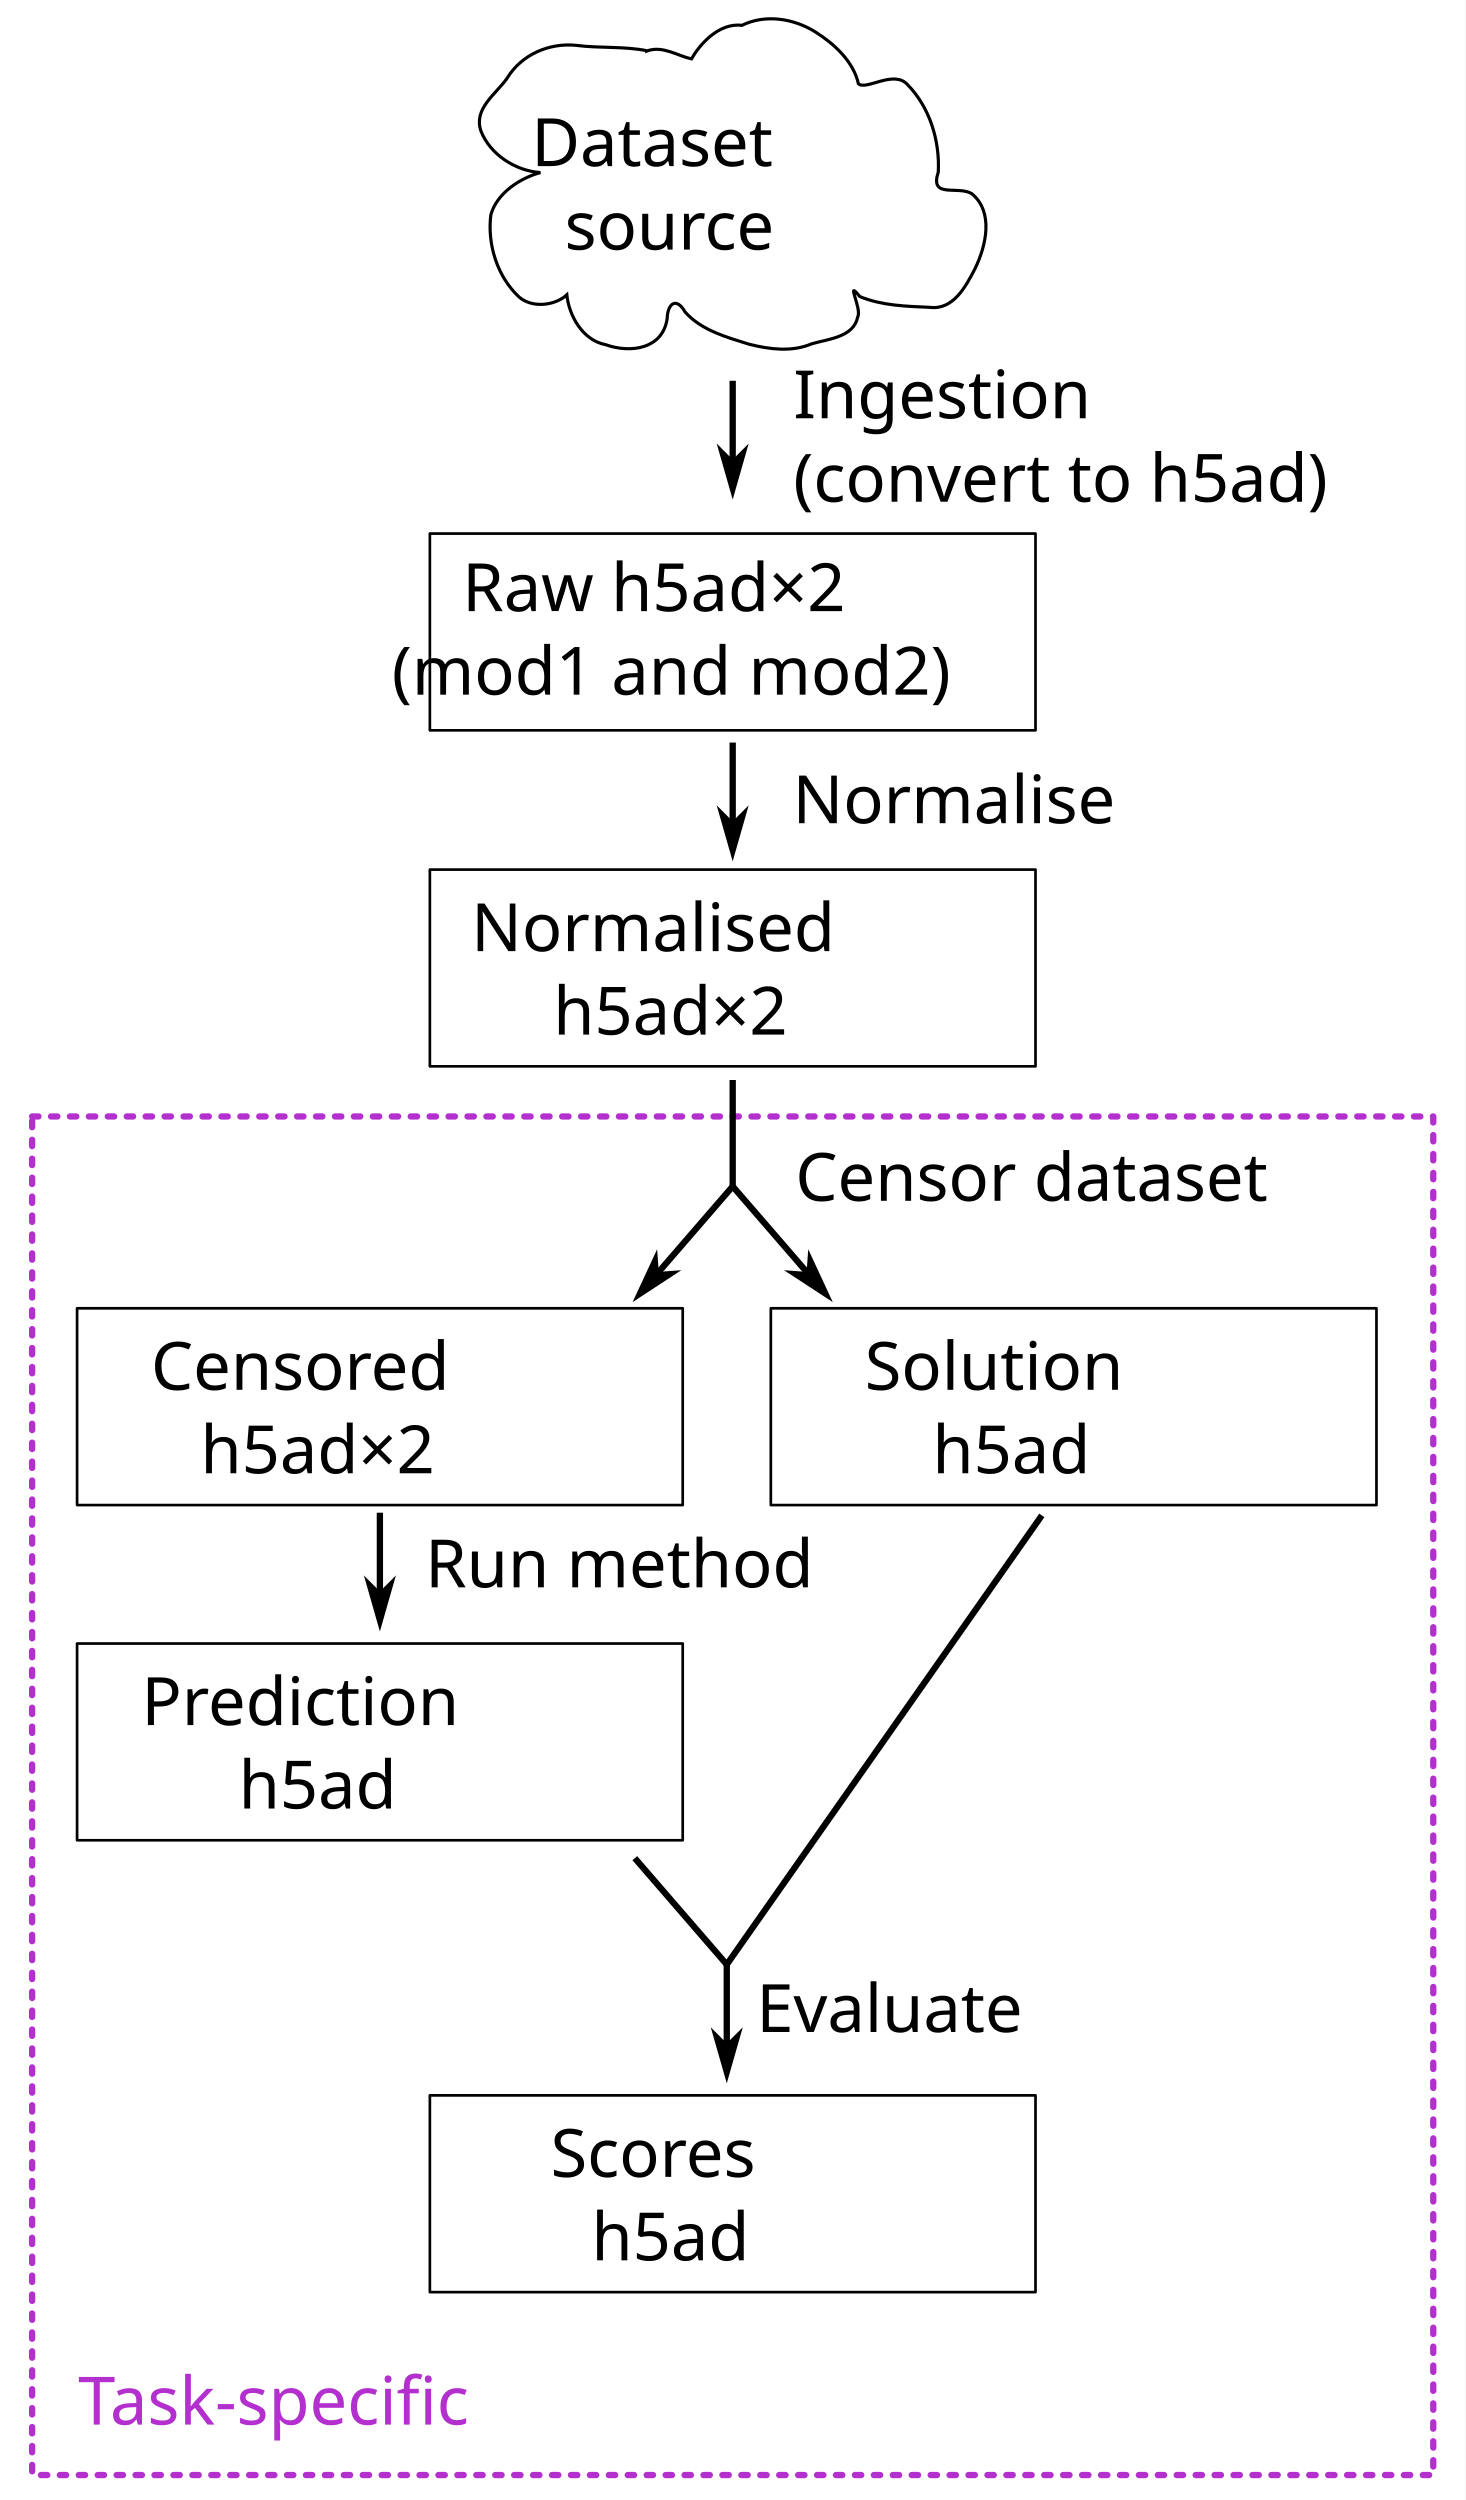
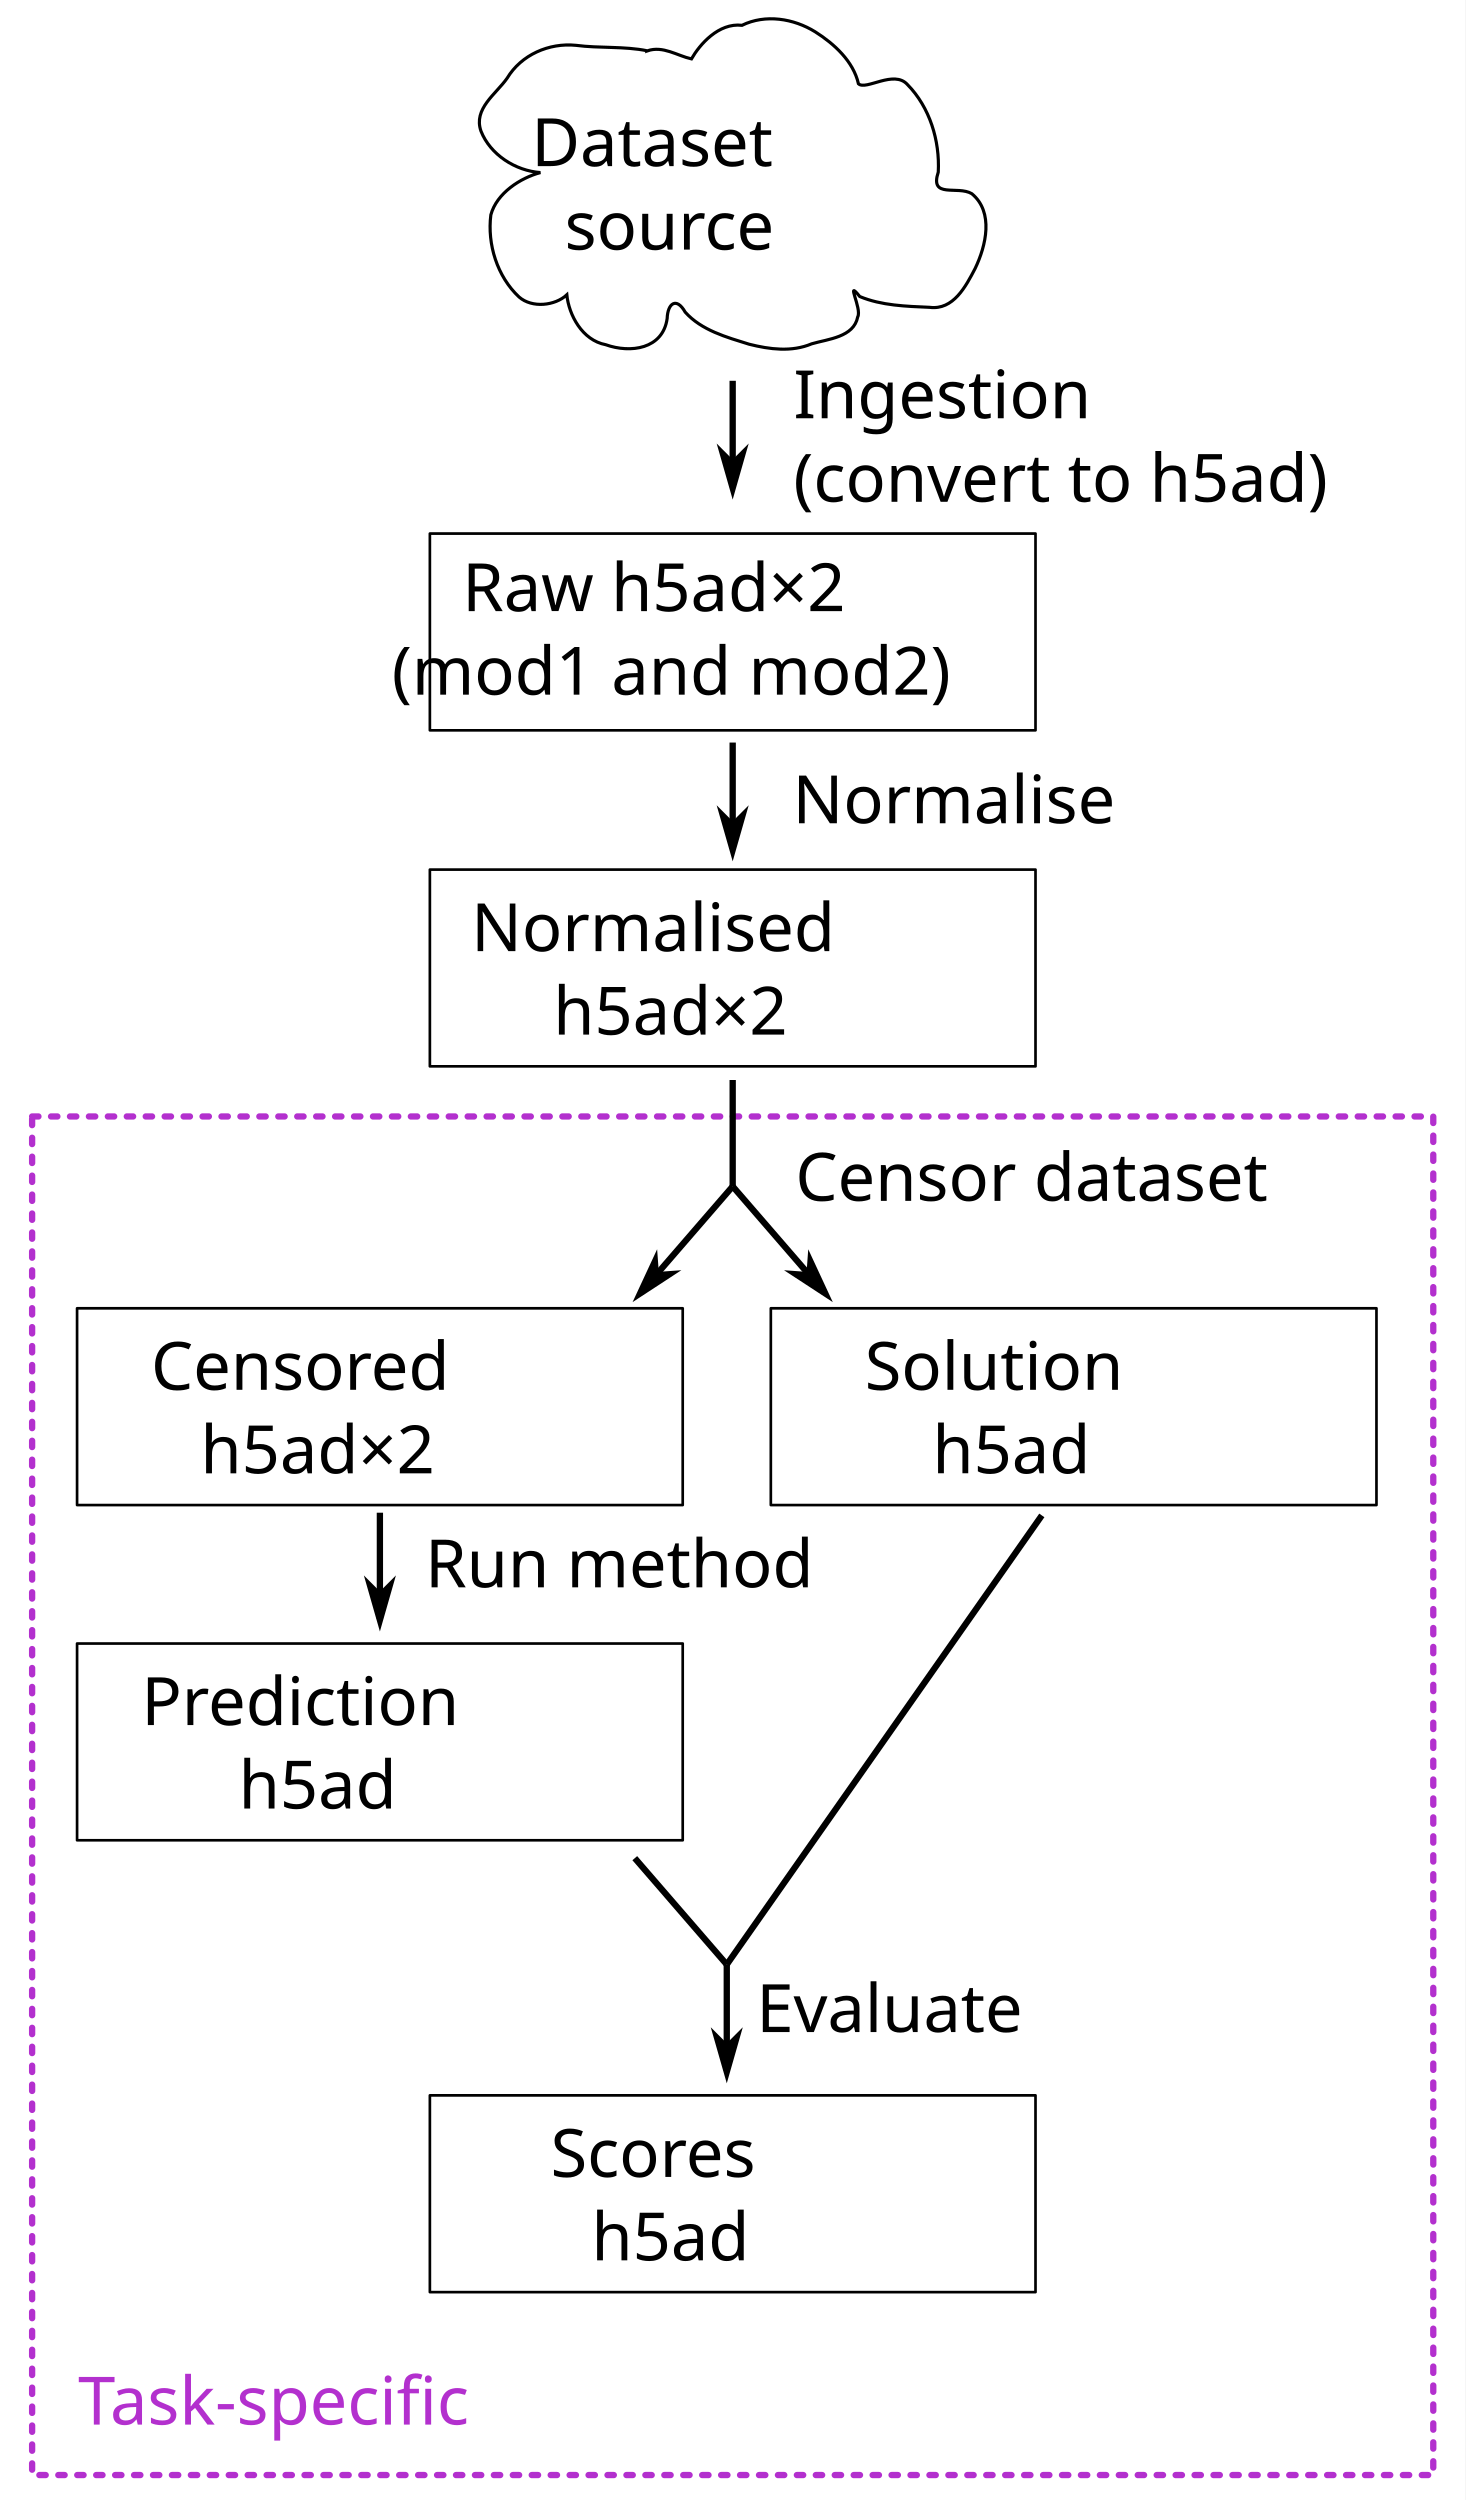
- <svg xmlns="http://www.w3.org/2000/svg" width="232.225mm" height="396.188mm" viewBox="0 0 232.225 396.188" version="1.1" id="svg8">
+ <svg xmlns="http://www.w3.org/2000/svg" width="117.23mm" height="200mm" viewBox="0 0 117.23 200" version="1.1" id="svg8">
  <defs id="defs2">
    <marker style="overflow:visible" id="marker2560" refX="0" refY="0" orient="auto">
      <path transform="matrix(-0.4,0,0,-0.4,-4,0)" style="fill:#000000;fill-opacity:1;fill-rule:evenodd;stroke:#000000;stroke-width:1pt;stroke-opacity:1" d="M 0,0 5,-5 -12.5,0 5,5 Z" id="path2558" />
    </marker>
    <marker style="overflow:visible" id="marker2550" refX="0" refY="0" orient="auto">
      <path transform="matrix(-0.4,0,0,-0.4,-4,0)" style="fill:#000000;fill-opacity:1;fill-rule:evenodd;stroke:#000000;stroke-width:1pt;stroke-opacity:1" d="M 0,0 5,-5 -12.5,0 5,5 Z" id="path2548" />
    </marker>
    <marker style="overflow:visible" id="marker1804" refX="0" refY="0" orient="auto">
      <path transform="matrix(-0.4,0,0,-0.4,-4,0)" style="fill:#000000;fill-opacity:1;fill-rule:evenodd;stroke:#000000;stroke-width:1pt;stroke-opacity:1" d="M 0,0 5,-5 -12.5,0 5,5 Z" id="path1802" />
    </marker>
    <marker style="overflow:visible" id="marker1668" refX="0" refY="0" orient="auto">
      <path transform="matrix(-0.4,0,0,-0.4,-4,0)" style="fill:#000000;fill-opacity:1;fill-rule:evenodd;stroke:#000000;stroke-width:1pt;stroke-opacity:1" d="M 0,0 5,-5 -12.5,0 5,5 Z" id="path1666" />
    </marker>
    <marker style="overflow:visible" id="marker1328" refX="0" refY="0" orient="auto">
      <path transform="matrix(-0.4,0,0,-0.4,-4,0)" style="fill:#000000;fill-opacity:1;fill-rule:evenodd;stroke:#000000;stroke-width:1pt;stroke-opacity:1" d="M 0,0 5,-5 -12.5,0 5,5 Z" id="path1326" />
    </marker>
    <marker style="overflow:visible" id="marker1104" refX="0" refY="0" orient="auto">
      <path transform="matrix(-0.4,0,0,-0.4,-4,0)" style="fill:#000000;fill-opacity:1;fill-rule:evenodd;stroke:#000000;stroke-width:1pt;stroke-opacity:1" d="M 0,0 5,-5 -12.5,0 5,5 Z" id="path1102" />
    </marker>
    <marker style="overflow:visible" id="marker978" refX="0" refY="0" orient="auto">
      <path transform="matrix(-0.4,0,0,-0.4,-4,0)" style="fill:#000000;fill-opacity:1;fill-rule:evenodd;stroke:#000000;stroke-width:1pt;stroke-opacity:1" d="M 0,0 5,-5 -12.5,0 5,5 Z" id="path976" />
    </marker>
    <marker style="overflow:visible" id="Arrow1Mend" refX="0" refY="0" orient="auto">
      <path transform="matrix(-0.4,0,0,-0.4,-4,0)" style="fill:#000000;fill-opacity:1;fill-rule:evenodd;stroke:#000000;stroke-width:1pt;stroke-opacity:1" d="M 0,0 5,-5 -12.5,0 5,5 Z" id="path1054" />
    </marker>
    <marker style="overflow:visible" id="Arrow1Mend-3" refX="0" refY="0" orient="auto">
      <path transform="matrix(-0.4,0,0,-0.4,-4,0)" style="fill:#000000;fill-opacity:1;fill-rule:evenodd;stroke:#000000;stroke-width:1pt;stroke-opacity:1" d="M 0,0 5,-5 -12.5,0 5,5 Z" id="path1054-9" />
    </marker>
    <marker style="overflow:visible" id="Arrow1Mend-8" refX="0" refY="0" orient="auto">
      <path transform="matrix(-0.4,0,0,-0.4,-4,0)" style="fill:#000000;fill-opacity:1;fill-rule:evenodd;stroke:#000000;stroke-width:1pt;stroke-opacity:1" d="M 0,0 5,-5 -12.5,0 5,5 Z" id="path1054-1" />
    </marker>
    <marker style="overflow:visible" id="Arrow1Mend-8-9" refX="0" refY="0" orient="auto">
      <path transform="matrix(-0.4,0,0,-0.4,-4,0)" style="fill:#000000;fill-opacity:1;fill-rule:evenodd;stroke:#000000;stroke-width:1pt;stroke-opacity:1" d="M 0,0 5,-5 -12.5,0 5,5 Z" id="path1054-1-3" />
    </marker>
    <marker style="overflow:visible" id="Arrow1Mend-0" refX="0" refY="0" orient="auto">
      <path transform="matrix(-0.4,0,0,-0.4,-4,0)" style="fill:#000000;fill-opacity:1;fill-rule:evenodd;stroke:#000000;stroke-width:1pt;stroke-opacity:1" d="M 0,0 5,-5 -12.5,0 5,5 Z" id="path1054-8" />
    </marker>
    <marker style="overflow:visible" id="Arrow1Mend-0-5" refX="0" refY="0" orient="auto">
      <path transform="matrix(-0.4,0,0,-0.4,-4,0)" style="fill:#000000;fill-opacity:1;fill-rule:evenodd;stroke:#000000;stroke-width:1pt;stroke-opacity:1" d="M 0,0 5,-5 -12.5,0 5,5 Z" id="path1054-8-0" />
    </marker>
    <marker style="overflow:visible" id="Arrow1Mend-0-5-6" refX="0" refY="0" orient="auto">
      <path transform="matrix(-0.4,0,0,-0.4,-4,0)" style="fill:#000000;fill-opacity:1;fill-rule:evenodd;stroke:#000000;stroke-width:1pt;stroke-opacity:1" d="M 0,0 5,-5 -12.5,0 5,5 Z" id="path1054-8-0-3" />
    </marker>
    <marker style="overflow:visible" id="Arrow1Mend-0-5-6-5" refX="0" refY="0" orient="auto">
      <path transform="matrix(-0.4,0,0,-0.4,-4,0)" style="fill:#000000;fill-opacity:1;fill-rule:evenodd;stroke:#000000;stroke-width:1pt;stroke-opacity:1" d="M 0,0 5,-5 -12.5,0 5,5 Z" id="path1054-8-0-3-6" />
    </marker>
    <marker style="overflow:visible" id="marker1328-3" refX="0" refY="0" orient="auto">
      <path transform="matrix(-0.4,0,0,-0.4,-4,0)" style="fill:#000000;fill-opacity:1;fill-rule:evenodd;stroke:#000000;stroke-width:1pt;stroke-opacity:1" d="M 0,0 5,-5 -12.5,0 5,5 Z" id="path1326-8" />
    </marker>
  </defs>
  <g id="layer1" transform="translate(51.66243,21.59849)">
-     <rect style="fill:#ffffff;fill-opacity:1;stroke:none;stroke-width:1;stroke-linecap:round;stroke-linejoin:round;stroke-dasharray:1, 2" id="rect1016" width="232.225" height="396.188" x="-51.662" y="-21.598" />
-     <rect style="fill:#ffffff;stroke:#b330ce;stroke-width:1;stroke-linecap:round;stroke-linejoin:round;stroke-miterlimit:4;stroke-dasharray:1, 2;stroke-dashoffset:0;stroke-opacity:1" id="rect2900" width="222.047" height="215.302" x="-46.573" y="155.333" />
-     <g id="g954" transform="translate(-5.100094,-11.82214)">
+     <rect style="fill:#ffffff;fill-opacity:1;stroke:none;stroke-width:0.505;stroke-linecap:round;stroke-linejoin:round;stroke-dasharray:0.505, 1.01" id="rect1016" width="117.23" height="200" x="-51.662" y="-21.598" />
+     <rect style="fill:#ffffff;stroke:#b330ce;stroke-width:0.505;stroke-linecap:round;stroke-linejoin:round;stroke-miterlimit:4;stroke-dasharray:0.505, 1.01;stroke-dashoffset:0;stroke-opacity:1" id="rect2900" width="112.092" height="108.687" x="-49.093" y="67.719" />
+     <g id="g954" transform="matrix(0.5048114,0,0,0.5048114,-28.15723,-16.66327)">
      <text xml:space="preserve" style="font-style:normal;font-weight:normal;font-size:10.583px;line-height:1.25;font-family:sans-serif;text-align:center;text-anchor:middle;fill:#000000;fill-opacity:1;stroke:none;stroke-width:0.265" x="69.157" y="16.549" id="text837">
        <tspan id="tspan835" x="69.157" y="16.549" style="text-align:center;text-anchor:middle;stroke-width:0.265">Dataset</tspan>
        <tspan x="69.157" y="29.778" style="text-align:center;text-anchor:middle;stroke-width:0.265" id="tspan945">source</tspan>
      </text>
      <path id="path947" style="fill:none;stroke:#000000;stroke-width:0.5;stroke-linecap:butt;stroke-linejoin:miter;stroke-miterlimit:4;stroke-dasharray:none;stroke-opacity:1" d="m 56.035,-1.724 c -3.722,-0.753 -7.565,-0.376 -11.326,-0.869 -4.264,-0.427 -8.666,1.492 -10.904,5.209 -1.771,2.538 -5.39,4.842 -4.144,8.389 1.478,3.744 5.473,6.285 9.421,6.569 -3.151,0.829 -6.937,3.267 -7.857,6.7 -0.591,4.654 1.007,9.786 4.472,13.018 2.061,1.806 5.706,1.388 7.569,-0.344 0.32,3.173 2.42,7.197 6.166,7.905 3.909,1.4 9.065,0.702 9.734,-4.159 0.077,-2.371 1.455,-3.484 2.862,-1.001 2.586,2.887 6.543,3.964 10.124,5.08 3.248,0.818 6.741,1.284 9.918,-0.063 2.613,-0.767 6.664,-1.029 7.294,-4.262 0.708,-1.311 -2.04,-6.187 0.325,-3.231 3.45,1.445 7.351,1.546 11.055,1.709 3.79,0.496 5.754,-3.336 7.231,-6.159 1.722,-3.588 3.002,-8.914 -0.528,-11.846 -2.25,-1.349 -6.727,0.87 -5.317,-3.429 0.26,-4.988 -1.35,-10.264 -4.879,-13.861 -2.138,-2.409 -6.571,0.981 -7.771,-0.131 -0.806,-3.559 -3.842,-6.33 -6.852,-8.233 -3.422,-2.122 -7.895,-2.847 -11.604,-1.033 -3.718,-0.43 -6.7,3.047 -8.01,5.324 -2.273,-0.512 -4.506,-2.124 -6.98,-1.28 z" />
    </g>
-     <g id="g1212" transform="translate(-0.1830603)">
+     <g id="g1212" transform="matrix(0.5048114,0,0,0.5048114,-25.67506,-10.69532)">
      <rect style="fill:#ffffff;stroke:#000000;stroke-width:0.425;stroke-linecap:round;stroke-linejoin:round" id="rect962" width="95.979" height="31.179" x="16.644" y="62.958" />
      <text xml:space="preserve" style="font-style:normal;font-weight:normal;font-size:10.583px;line-height:1.25;font-family:sans-serif;text-align:center;text-anchor:middle;fill:#000000;fill-opacity:1;stroke:none;stroke-width:0.265" x="64.524" y="75.256" id="text966">
        <tspan x="64.524" y="75.256" style="text-align:center;text-anchor:middle;stroke-width:0.265" id="tspan1476">Raw h5ad×2</tspan>
        <tspan x="64.524" y="88.485" style="text-align:center;text-anchor:middle;stroke-width:0.265" id="tspan2116">(mod1 and mod2)</tspan>
      </text>
    </g>
-     <path style="fill:none;stroke:#000000;stroke-width:1;stroke-linecap:butt;stroke-linejoin:miter;stroke-miterlimit:4;stroke-dasharray:none;stroke-opacity:1;marker-end:url(#marker1104)" d="M 64.45,38.747 V 55.604" id="path1094" />
-     <g id="g1222" transform="translate(-0.1830603,53.25482)">
+     <path style="fill:none;stroke:#000000;stroke-width:0.505;stroke-linecap:butt;stroke-linejoin:miter;stroke-miterlimit:4;stroke-dasharray:none;stroke-opacity:1;marker-end:url(#marker1104)" d="M 6.952,8.865 V 17.374" id="path1094" />
+     <g id="g1222" transform="matrix(0.5048114,0,0,0.5048114,-25.67506,16.18832)">
      <rect style="fill:#ffffff;stroke:#000000;stroke-width:0.425;stroke-linecap:round;stroke-linejoin:round" id="rect1214" width="95.979" height="31.179" x="16.644" y="62.958" />
      <text xml:space="preserve" style="font-style:normal;font-weight:normal;font-size:10.583px;line-height:1.25;font-family:sans-serif;text-align:center;text-anchor:middle;fill:#000000;fill-opacity:1;stroke:none;stroke-width:0.265" x="64.395" y="75.879" id="text1220">
        <tspan x="64.395" y="75.879" style="text-align:center;text-anchor:middle;stroke-width:0.265" id="tspan1218">Normalised</tspan>
        <tspan x="64.395" y="89.108" style="text-align:center;text-anchor:middle;stroke-width:0.265" id="tspan1510">h5ad×2</tspan>
      </text>
    </g>
-     <path style="fill:none;stroke:#000000;stroke-width:1;stroke-linecap:butt;stroke-linejoin:miter;stroke-miterlimit:4;stroke-dasharray:none;stroke-opacity:1;marker-end:url(#marker1328)" d="m 64.45,96.079 v 16.857" id="path1324" />
-     <text xml:space="preserve" style="font-style:normal;font-weight:normal;font-size:10.583px;line-height:1.25;font-family:sans-serif;text-align:start;text-anchor:start;fill:#000000;fill-opacity:1;stroke:none;stroke-width:0.265" x="74.067" y="44.69" id="text966-1">
-       <tspan id="tspan964-2" x="74.067" y="44.69" style="text-align:start;text-anchor:start;stroke-width:0.265">Ingestion</tspan>
-       <tspan x="74.067" y="57.92" style="text-align:start;text-anchor:start;stroke-width:0.265" id="tspan1086-9">(convert to h5ad)</tspan>
+     <path style="fill:none;stroke:#000000;stroke-width:0.505;stroke-linecap:butt;stroke-linejoin:miter;stroke-miterlimit:4;stroke-dasharray:none;stroke-opacity:1;marker-end:url(#marker1328)" d="m 6.952,37.806 v 8.509" id="path1324" />
+     <text xml:space="preserve" style="font-style:normal;font-weight:normal;font-size:5.343px;line-height:1.25;font-family:sans-serif;text-align:start;text-anchor:start;fill:#000000;fill-opacity:1;stroke:none;stroke-width:0.134" x="11.807" y="11.865" id="text966-1">
+       <tspan id="tspan964-2" x="11.807" y="11.865" style="text-align:start;text-anchor:start;stroke-width:0.134">Ingestion</tspan>
+       <tspan x="11.807" y="18.543" style="text-align:start;text-anchor:start;stroke-width:0.134" id="tspan1086-9">(convert to h5ad)</tspan>
    </text>
-     <text xml:space="preserve" style="font-style:normal;font-weight:normal;font-size:10.583px;line-height:1.25;font-family:sans-serif;text-align:start;text-anchor:start;fill:#000000;fill-opacity:1;stroke:none;stroke-width:0.265" x="73.938" y="108.863" id="text966-1-9">
-       <tspan x="73.938" y="108.863" style="text-align:start;text-anchor:start;stroke-width:0.265" id="tspan1086-9-8">Normalise</tspan>
+     <text xml:space="preserve" style="font-style:normal;font-weight:normal;font-size:5.343px;line-height:1.25;font-family:sans-serif;text-align:start;text-anchor:start;fill:#000000;fill-opacity:1;stroke:none;stroke-width:0.134" x="11.742" y="44.26" id="text966-1-9">
+       <tspan x="11.742" y="44.26" style="text-align:start;text-anchor:start;stroke-width:0.134" id="tspan1086-9-8">Normalise</tspan>
    </text>
-     <g id="g1081" transform="translate(0.9379243)">
+     <g id="g1081" transform="matrix(0.5048114,0,0,0.5048114,-25.10917,-10.69532)">
      <path style="fill:none;stroke:#000000;stroke-width:1;stroke-linecap:butt;stroke-linejoin:miter;stroke-miterlimit:4;stroke-dasharray:none;stroke-opacity:1" d="m 63.512,149.555 v 16.857" id="path1530" />
      <path style="fill:none;stroke:#000000;stroke-width:1;stroke-linecap:butt;stroke-linejoin:miter;stroke-miterlimit:4;stroke-dasharray:none;stroke-opacity:1;marker-end:url(#marker1668)" d="M 63.512,166.412 48.935,183.268" id="path1664" />
      <path style="fill:none;stroke:#000000;stroke-width:1;stroke-linecap:butt;stroke-linejoin:miter;stroke-miterlimit:4;stroke-dasharray:none;stroke-opacity:1;marker-end:url(#marker1804)" d="m 63.512,166.412 14.578,16.857" id="path1800" />
    </g>
-     <g id="g1222-8" transform="translate(-56.09175,122.7762)">
-       <rect style="fill:#ffffff;stroke:#000000;stroke-width:0.425;stroke-linecap:round;stroke-linejoin:round" id="rect1214-5" width="95.979" height="31.179" x="16.644" y="62.958" />
-       <text xml:space="preserve" style="font-style:normal;font-weight:normal;font-size:10.583px;line-height:1.25;font-family:sans-serif;text-align:center;text-anchor:middle;fill:#000000;fill-opacity:1;stroke:none;stroke-width:0.265" x="64.395" y="75.879" id="text1220-0">
-         <tspan x="64.395" y="75.879" style="text-align:center;text-anchor:middle;stroke-width:0.265" id="tspan1218-9">Censored</tspan>
-         <tspan x="64.395" y="89.108" style="text-align:center;text-anchor:middle;stroke-width:0.265" id="tspan1510-6">h5ad×2</tspan>
+     <g id="g1222-8" transform="matrix(0.3028868,0,0,0.3028868,-53.00402,22.13072)">
+       <rect style="fill:#ffffff;stroke:#000000;stroke-width:0.708;stroke-linecap:round;stroke-linejoin:round" id="rect1214-5" width="159.965" height="51.965" x="24.786" y="201.181" />
+       <text xml:space="preserve" style="font-style:normal;font-weight:normal;font-size:17.639px;line-height:1.25;font-family:sans-serif;text-align:center;text-anchor:middle;fill:#000000;fill-opacity:1;stroke:none;stroke-width:0.441" x="104.373" y="222.715" id="text1220-0">
+         <tspan x="104.373" y="222.715" style="text-align:center;text-anchor:middle;stroke-width:0.441" id="tspan1218-9">Censored</tspan>
+         <tspan x="104.373" y="244.763" style="text-align:center;text-anchor:middle;stroke-width:0.441" id="tspan1510-6">h5ad×2</tspan>
      </text>
    </g>
-     <g id="g2090" transform="translate(53.84979,122.7762)">
+     <g id="g2090" transform="matrix(0.5048114,0,0,0.5048114,1.601338,51.28352)">
      <rect style="fill:#ffffff;stroke:#000000;stroke-width:0.425;stroke-linecap:round;stroke-linejoin:round" id="rect2082" width="95.979" height="31.179" x="16.644" y="62.958" />
      <text xml:space="preserve" style="font-style:normal;font-weight:normal;font-size:10.583px;line-height:1.25;font-family:sans-serif;text-align:center;text-anchor:middle;fill:#000000;fill-opacity:1;stroke:none;stroke-width:0.265" x="64.395" y="75.879" id="text2088">
        <tspan x="64.395" y="75.879" style="text-align:center;text-anchor:middle;stroke-width:0.265" id="tspan2084">Solution</tspan>
        <tspan x="64.395" y="89.108" style="text-align:center;text-anchor:middle;stroke-width:0.265" id="tspan2086">h5ad</tspan>
      </text>
    </g>
-     <path style="fill:none;stroke:#000000;stroke-width:1;stroke-linecap:butt;stroke-linejoin:miter;stroke-miterlimit:4;stroke-dasharray:none;stroke-opacity:1;marker-end:url(#marker1328-3)" d="m 8.541,218.127 v 16.857" id="path1324-5" />
-     <text xml:space="preserve" style="font-style:normal;font-weight:normal;font-size:10.583px;line-height:1.25;font-family:sans-serif;text-align:start;text-anchor:start;fill:#000000;fill-opacity:1;stroke:none;stroke-width:0.265" x="15.709" y="229.959" id="text966-1-6">
-       <tspan x="15.709" y="229.959" style="text-align:start;text-anchor:start;stroke-width:0.265" id="tspan1086-9-1">Run method</tspan>
+     <path style="fill:none;stroke:#000000;stroke-width:0.505;stroke-linecap:butt;stroke-linejoin:miter;stroke-miterlimit:4;stroke-dasharray:none;stroke-opacity:1;marker-end:url(#marker1328-3)" d="m -21.271,99.418 v 8.509" id="path1324-5" />
+     <text xml:space="preserve" style="font-style:normal;font-weight:normal;font-size:5.343px;line-height:1.25;font-family:sans-serif;text-align:start;text-anchor:start;fill:#000000;fill-opacity:1;stroke:none;stroke-width:0.134" x="-17.653" y="105.39" id="text966-1-6">
+       <tspan x="-17.653" y="105.39" style="text-align:start;text-anchor:start;stroke-width:0.134" id="tspan1086-9-1">Run method</tspan>
    </text>
-     <g id="g1222-8-5" transform="translate(-56.09175,175.8998)">
-       <rect style="fill:#ffffff;stroke:#000000;stroke-width:0.425;stroke-linecap:round;stroke-linejoin:round" id="rect1214-5-9" width="95.979" height="31.179" x="16.644" y="62.958" />
-       <text xml:space="preserve" style="font-style:normal;font-weight:normal;font-size:10.583px;line-height:1.25;font-family:sans-serif;text-align:center;text-anchor:middle;fill:#000000;fill-opacity:1;stroke:none;stroke-width:0.265" x="64.395" y="75.879" id="text1220-0-8">
-         <tspan x="64.395" y="75.879" style="text-align:center;text-anchor:middle;stroke-width:0.265" id="tspan1510-6-8">Prediction</tspan>
-         <tspan x="64.395" y="89.108" style="text-align:center;text-anchor:middle;stroke-width:0.265" id="tspan2398">h5ad</tspan>
+     <g id="g1222-8-5" transform="matrix(0.2524057,0,0,0.2524057,-52.78042,28.2512)">
+       <rect style="fill:#ffffff;stroke:#000000;stroke-width:0.85;stroke-linecap:round;stroke-linejoin:round" id="rect1214-5-9" width="191.958" height="62.358" x="28.858" y="323.415" />
+       <text xml:space="preserve" style="font-style:normal;font-weight:normal;font-size:21.167px;line-height:1.25;font-family:sans-serif;text-align:center;text-anchor:middle;fill:#000000;fill-opacity:1;stroke:none;stroke-width:0.529" x="124.362" y="349.256" id="text1220-0-8">
+         <tspan x="124.362" y="349.256" style="text-align:center;text-anchor:middle;stroke-width:0.529" id="tspan1510-6-8">Prediction</tspan>
+         <tspan x="124.362" y="375.715" style="text-align:center;text-anchor:middle;stroke-width:0.529" id="tspan2398">h5ad</tspan>
      </text>
    </g>
-     <path style="fill:none;stroke:#000000;stroke-width:1;stroke-linecap:butt;stroke-linejoin:miter;stroke-miterlimit:4;stroke-dasharray:none;stroke-opacity:1;marker-end:url(#marker2560)" d="M 63.512,289.732 V 306.588" id="path2542" />
-     <path style="fill:none;stroke:#000000;stroke-width:1;stroke-linecap:butt;stroke-linejoin:miter;stroke-miterlimit:4;stroke-dasharray:none;stroke-opacity:1" d="m 48.935,272.875 14.578,16.857" id="path2544" />
-     <path style="fill:none;stroke:#000000;stroke-width:1;stroke-linecap:butt;stroke-linejoin:miter;stroke-miterlimit:4;stroke-dasharray:none;stroke-opacity:1" d="M 113.441,218.558 63.512,289.732" id="path2546" />
-     <g id="g2090-1" transform="translate(-0.1830603,247.5072)">
+     <path style="fill:none;stroke:#000000;stroke-width:0.505;stroke-linecap:butt;stroke-linejoin:miter;stroke-miterlimit:4;stroke-dasharray:none;stroke-opacity:1;marker-end:url(#marker2560)" d="M 6.479,135.565 V 144.074" id="path2542" />
+     <path style="fill:none;stroke:#000000;stroke-width:0.505;stroke-linecap:butt;stroke-linejoin:miter;stroke-miterlimit:4;stroke-dasharray:none;stroke-opacity:1" d="m -0.88,127.055 7.359,8.509" id="path2544" />
+     <path style="fill:none;stroke:#000000;stroke-width:0.505;stroke-linecap:butt;stroke-linejoin:miter;stroke-miterlimit:4;stroke-dasharray:none;stroke-opacity:1" d="M 31.684,99.635 6.479,135.565" id="path2546" />
+     <g id="g2090-1" transform="matrix(0.5048114,0,0,0.5048114,-25.67506,114.2491)">
      <rect style="fill:#ffffff;stroke:#000000;stroke-width:0.425;stroke-linecap:round;stroke-linejoin:round" id="rect2082-0" width="95.979" height="31.179" x="16.644" y="62.958" />
      <text xml:space="preserve" style="font-style:normal;font-weight:normal;font-size:10.583px;line-height:1.25;font-family:sans-serif;text-align:center;text-anchor:middle;fill:#000000;fill-opacity:1;stroke:none;stroke-width:0.265" x="64.395" y="75.879" id="text2088-3">
        <tspan x="64.395" y="75.879" style="text-align:center;text-anchor:middle;stroke-width:0.265" id="tspan2084-0">Scores</tspan>
        <tspan x="64.395" y="89.108" style="text-align:center;text-anchor:middle;stroke-width:0.265" id="tspan2086-4">h5ad</tspan>
      </text>
    </g>
-     <text xml:space="preserve" style="font-style:normal;font-weight:normal;font-size:10.583px;line-height:1.25;font-family:sans-serif;text-align:start;text-anchor:start;fill:#000000;fill-opacity:1;stroke:none;stroke-width:0.265" x="68.2" y="300.426" id="text966-1-6-4">
-       <tspan x="68.2" y="300.426" style="text-align:start;text-anchor:start;stroke-width:0.265" id="tspan1086-9-1-4">Evaluate</tspan>
+     <text xml:space="preserve" style="font-style:normal;font-weight:normal;font-size:5.343px;line-height:1.25;font-family:sans-serif;text-align:start;text-anchor:start;fill:#000000;fill-opacity:1;stroke:none;stroke-width:0.134" x="8.846" y="140.963" id="text966-1-6-4">
+       <tspan x="8.846" y="140.963" style="text-align:start;text-anchor:start;stroke-width:0.134" id="tspan1086-9-1-4">Evaluate</tspan>
    </text>
-     <text xml:space="preserve" style="font-style:normal;font-weight:normal;font-size:10.583px;line-height:1.25;font-family:sans-serif;text-align:start;text-anchor:start;fill:#000000;fill-opacity:1;stroke:none;stroke-width:0.265" x="74.382" y="168.703" id="text966-1-6-47">
-       <tspan x="74.382" y="168.703" style="text-align:start;text-anchor:start;stroke-width:0.265" id="tspan1086-9-1-6">Censor dataset</tspan>
+     <text xml:space="preserve" style="font-style:normal;font-weight:normal;font-size:5.343px;line-height:1.25;font-family:sans-serif;text-align:start;text-anchor:start;fill:#000000;fill-opacity:1;stroke:none;stroke-width:0.134" x="11.966" y="74.468" id="text966-1-6-47">
+       <tspan x="11.966" y="74.468" style="text-align:start;text-anchor:start;stroke-width:0.134" id="tspan1086-9-1-6">Censor dataset</tspan>
    </text>
-     <text xml:space="preserve" style="font-style:normal;font-weight:normal;font-size:10.583px;line-height:1.25;font-family:sans-serif;fill:#b330ce;fill-opacity:1;stroke:none;stroke-width:0.265" x="-39.272" y="362.638" id="text2904">
-       <tspan id="tspan2902" x="-39.272" y="362.638" style="fill:#b330ce;fill-opacity:1;stroke-width:0.265">Task-specific</tspan>
+     <text xml:space="preserve" style="font-style:normal;font-weight:normal;font-size:5.343px;line-height:1.25;font-family:sans-serif;fill:#b330ce;fill-opacity:1;stroke:none;stroke-width:0.134" x="-45.408" y="172.368" id="text2904">
+       <tspan id="tspan2902" x="-45.408" y="172.368" style="fill:#b330ce;fill-opacity:1;stroke-width:0.134">Task-specific</tspan>
    </text>
  </g>
</svg>
